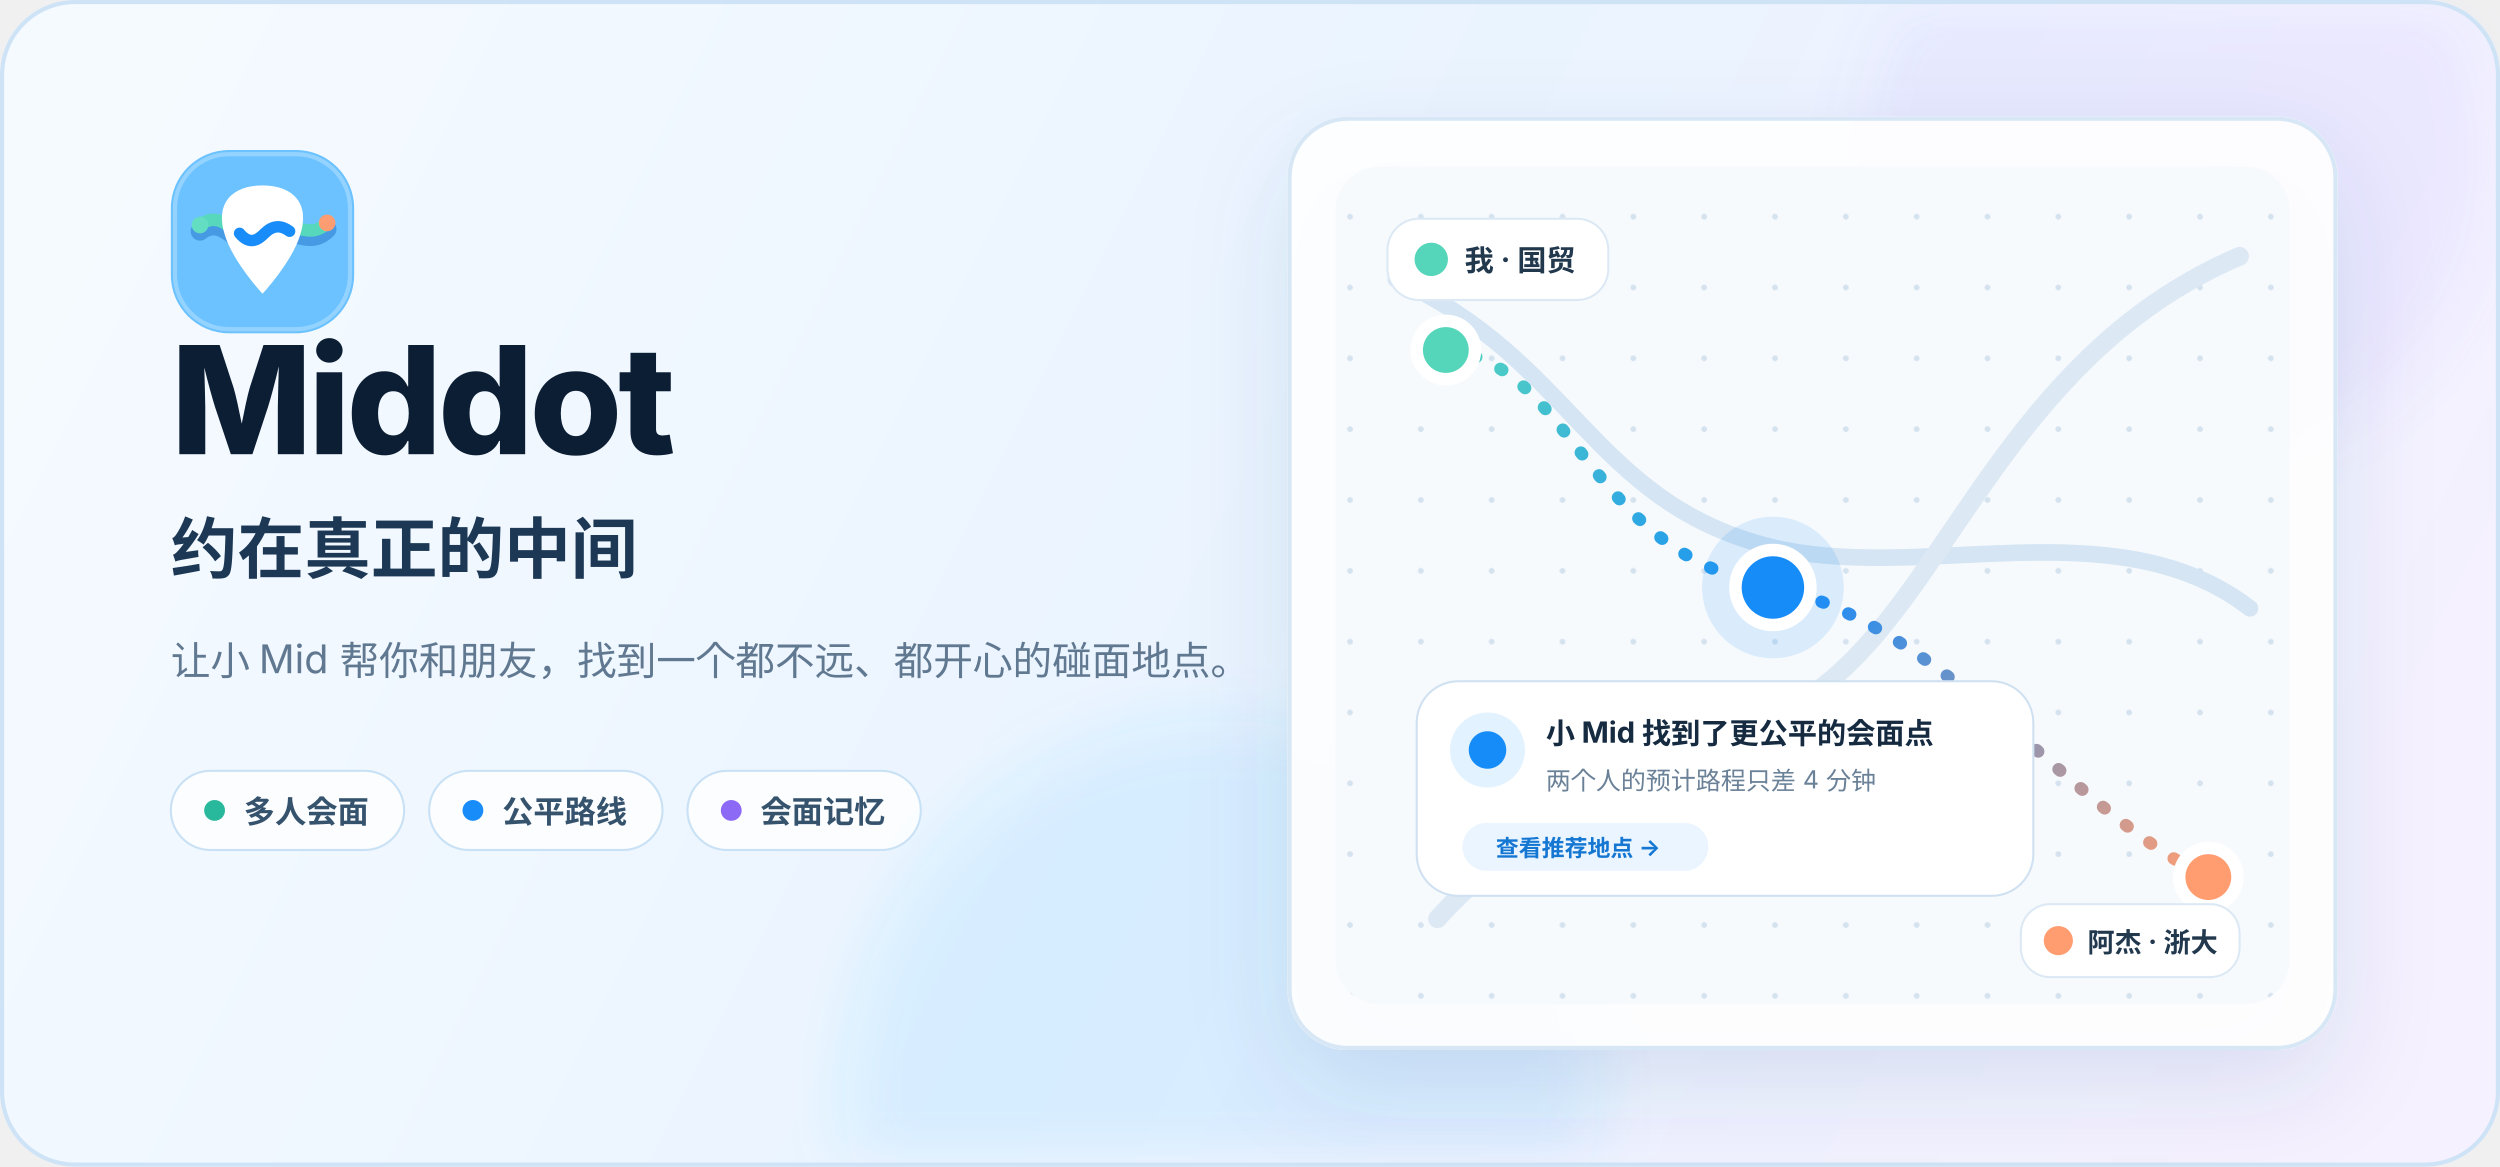
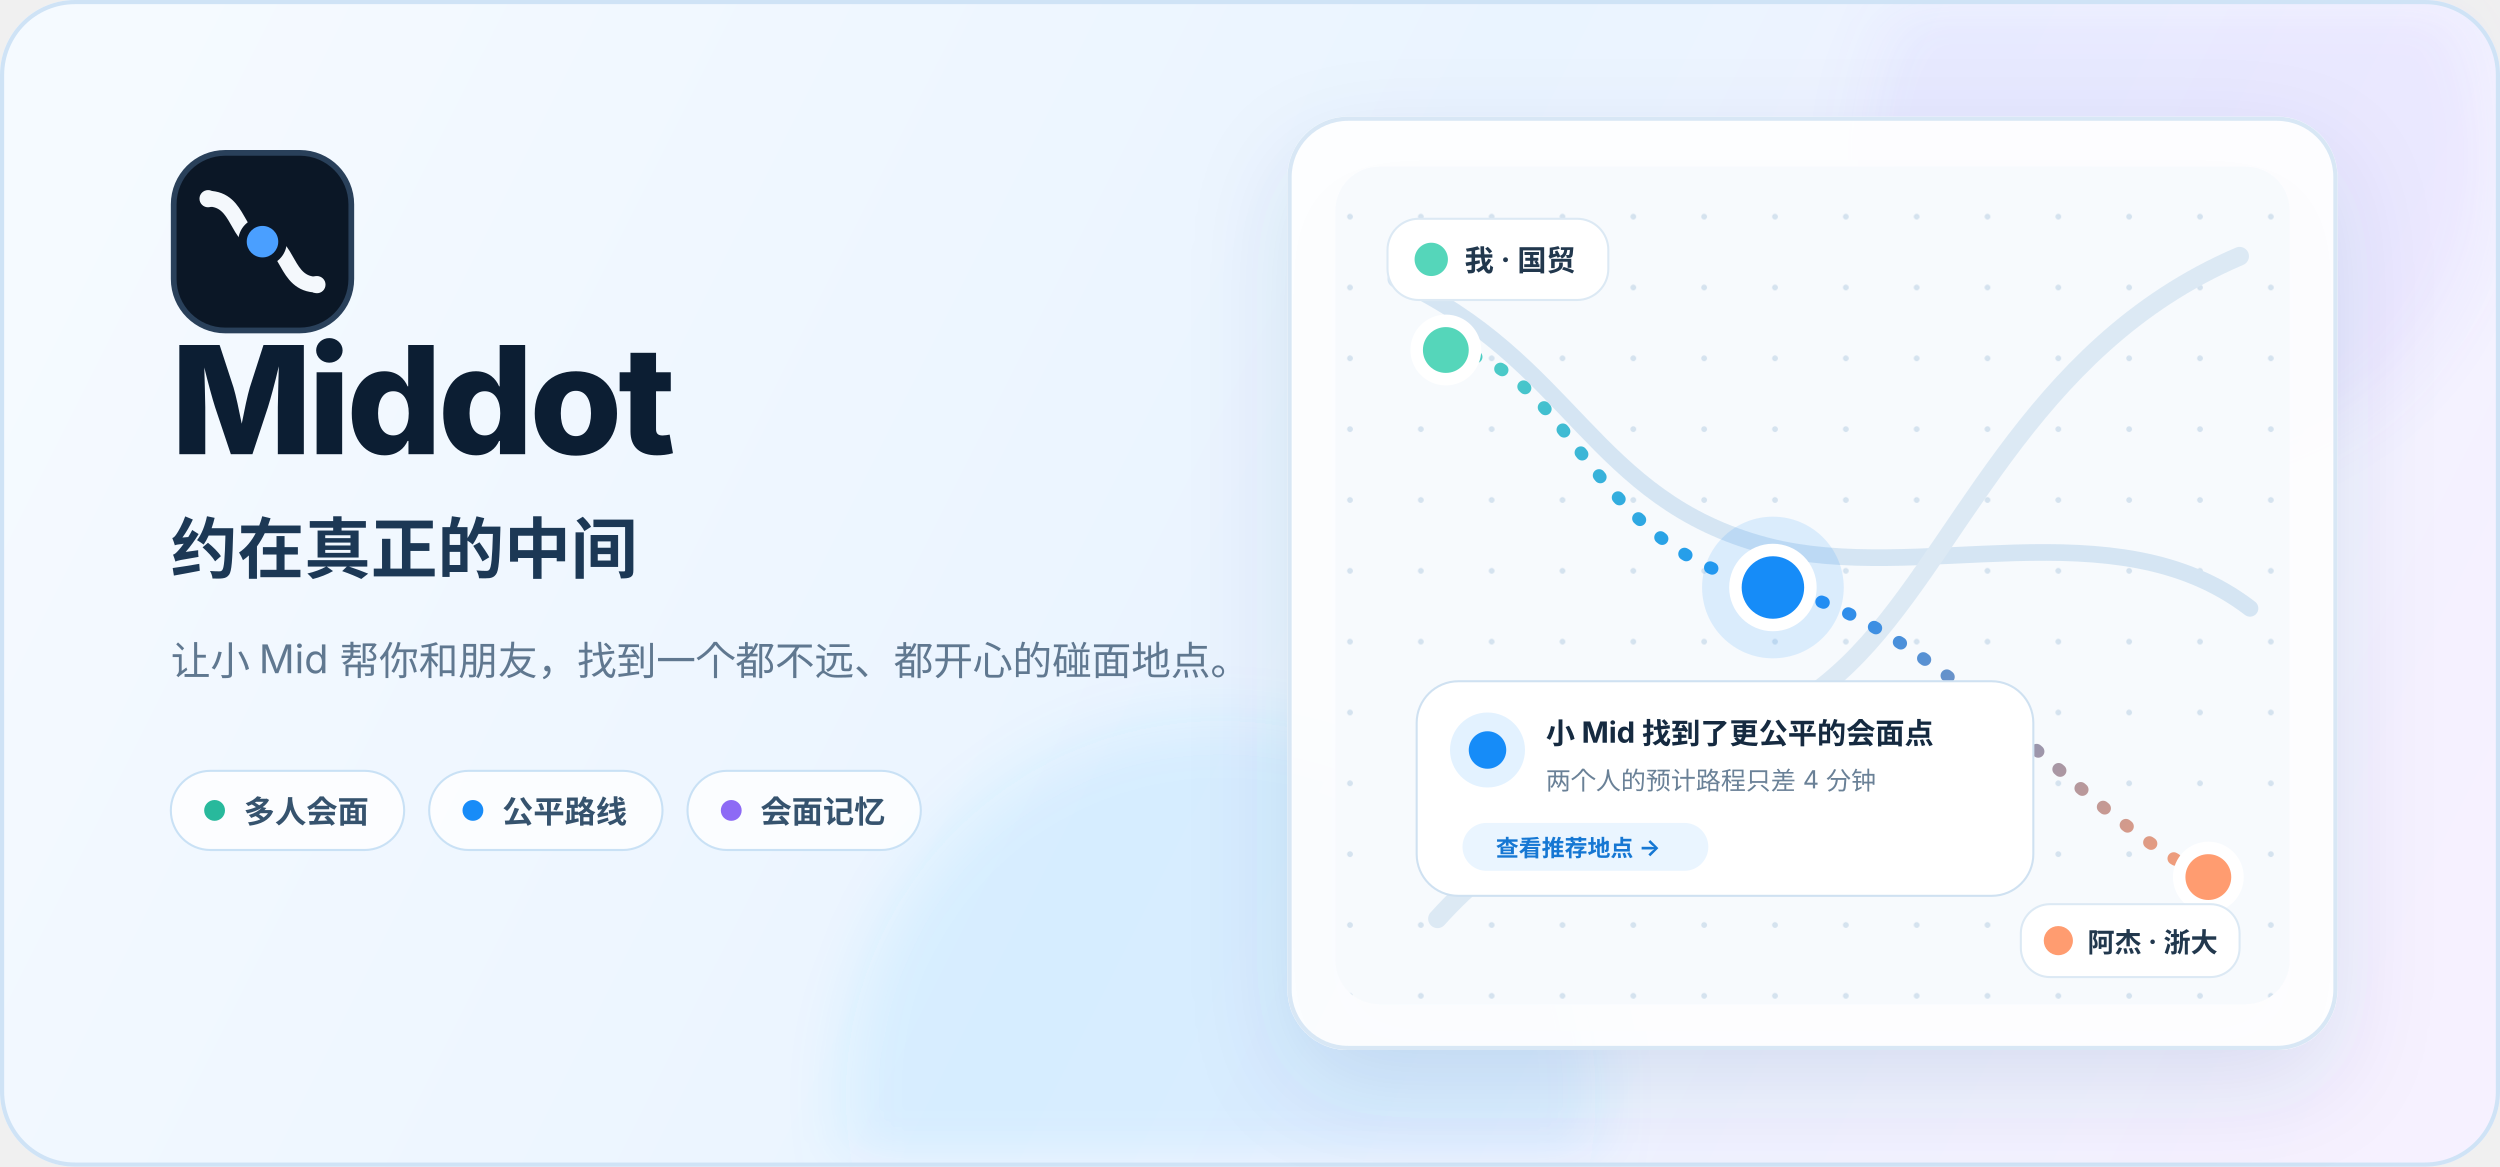
<svg xmlns="http://www.w3.org/2000/svg" width="1200" height="560" viewBox="0 0 1200 560" fill="none" role="img" aria-labelledby="title desc">
  <defs>
    <linearGradient id="bg" x1="70" y1="18" x2="1128" y2="548" gradientUnits="userSpaceOnUse">
      <stop stop-color="#F5FAFF" />
      <stop offset="0.5" stop-color="#EAF4FF" />
      <stop offset="1" stop-color="#F6F1FF" />
    </linearGradient>
    <linearGradient id="blue" x1="101" y1="70" x2="260" y2="259" gradientUnits="userSpaceOnUse">
      <stop stop-color="#6BC2FF" />
      <stop offset="0.5" stop-color="#1688F8" />
      <stop offset="1" stop-color="#005DCB" />
    </linearGradient>
    <linearGradient id="route" x1="707" y1="130" x2="1050" y2="432" gradientUnits="userSpaceOnUse">
      <stop stop-color="#57D8BC" />
      <stop offset="0.48" stop-color="#188CF8" />
      <stop offset="1" stop-color="#FF9D72" />
    </linearGradient>
    <filter id="shadow" x="-40" y="-40" width="1280" height="660" filterUnits="userSpaceOnUse">
      <feDropShadow dx="0" dy="18" stdDeviation="24" flood-color="#1B4F8A" flood-opacity="0.12" />
    </filter>
    <filter id="soft" x="-50%" y="-50%" width="200%" height="200%">
      <feGaussianBlur stdDeviation="14" />
    </filter>
    <pattern id="grid" width="34" height="34" patternUnits="userSpaceOnUse">
      <circle cx="2" cy="2" r="1.4" fill="#B7CDE3" fill-opacity="0.52" />
    </pattern>
  </defs>
  <rect width="1200" height="560" rx="36" fill="url(#bg)" />
  <circle cx="1045" cy="75" r="150" fill="#9B7BFF" fill-opacity="0.09" filter="url(#soft)" />
  <circle cx="586" cy="526" r="180" fill="#36B8FF" fill-opacity="0.11" filter="url(#soft)" />
  <rect x="1" y="1" width="1198" height="558" rx="35" stroke="#CFE3F6" stroke-width="2" />
-   <g transform="translate(82 72)">
-     <rect width="88" height="88" rx="28" fill="url(#blue)" />
-     <rect x="2" y="2" width="84" height="84" rx="26" stroke="white" stroke-opacity="0.28" stroke-width="2" />
-     <path d="M14 39C27 29 34 53 45 43C56 33 65 48 75 38" stroke="#0052AF" stroke-opacity="0.35" stroke-width="9" stroke-linecap="round" />
-     <path d="M14 36C27 26 34 50 45 40C56 30 65 45 75 35" stroke="url(#route)" stroke-width="6" stroke-linecap="round" />
-     <path d="M44 17C59 17 67 26 62 41C58 54 44 69 44 69C44 69 30 54 26 41C21 26 29 17 44 17Z" fill="white" />
-     <path d="M33 40C38 46 42 43 45 40C49 36 53 36 57 39" stroke="#188CF8" stroke-width="5.5" stroke-linecap="round" />
-     <circle cx="14" cy="36" r="4" fill="#63DEC3" />
-     <circle cx="75" cy="35" r="4" fill="#FF9D72" />
+   <g transform="translate(82 72) scale(1.375)">
+     <rect x="1" y="1" width="62" height="62" rx="18" fill="#0B1726" />
+     <rect x="1" y="1" width="62" height="62" rx="18" stroke="#29405A" stroke-width="2" />
+     <path d="M13 17C24.5 17 22.5 32 32 32C41.5 32 39.5 47 51 47" stroke="#F4F8FC" stroke-width="5.5" stroke-linecap="round" />
+     <circle cx="13" cy="17" r="3" fill="#F4F8FC" />
+     <circle cx="51" cy="47" r="3" fill="#F4F8FC" />
+     <circle cx="32" cy="32" r="8.5" fill="#0B1726" />
+     <circle cx="32" cy="32" r="5.5" fill="#4A9FFF" />
  </g>
  <text x="82" y="218" fill="#0C1E33" font-family="Inter, -apple-system, BlinkMacSystemFont, 'Segoe UI', sans-serif" font-size="72" font-weight="760" letter-spacing="-2">Middot</text>
  <text x="82" y="275" fill="#1C3855" font-family="Inter, -apple-system, BlinkMacSystemFont, 'PingFang SC', sans-serif" font-size="32" font-weight="650">约在真正的中间</text>
  <text x="82" y="324" fill="#607890" font-family="Inter, -apple-system, BlinkMacSystemFont, 'PingFang SC', sans-serif" font-size="19">让小 Mid 帮你和朋友，找到一个都不远、都开心的碰面地点。</text>
  <g font-family="Inter, -apple-system, BlinkMacSystemFont, 'PingFang SC', sans-serif" font-size="15" font-weight="620">
    <rect x="82" y="370" width="112" height="38" rx="19" fill="white" fill-opacity="0.78" stroke="#C9E1F5" />
    <circle cx="103" cy="389" r="5" fill="#28B99C" />
    <text x="117" y="395" fill="#36536E">多人会面</text>
    <rect x="206" y="370" width="112" height="38" rx="19" fill="white" fill-opacity="0.78" stroke="#C9E1F5" />
    <circle cx="227" cy="389" r="5" fill="#188CF8" />
    <text x="241" y="395" fill="#36536E">公平路线</text>
    <rect x="330" y="370" width="112" height="38" rx="19" fill="white" fill-opacity="0.78" stroke="#C9E1F5" />
    <circle cx="351" cy="389" r="5" fill="#8D6AF5" />
    <text x="365" y="395" fill="#36536E">会面记忆</text>
  </g>
  <g filter="url(#shadow)">
    <rect x="618" y="56" width="504" height="448" rx="29" fill="white" fill-opacity="0.9" />
    <rect x="619" y="57" width="502" height="446" rx="28" stroke="#D8E7F5" stroke-width="2" />
    <rect x="641" y="80" width="458" height="402" rx="21" fill="#F7FAFD" />
    <rect x="641" y="80" width="458" height="402" rx="21" fill="url(#grid)" />
    <path d="M670 134C755 173 764 240 848 262C921 281 1015 242 1080 292" stroke="#D5E5F3" stroke-width="8" stroke-linecap="round" />
    <path d="M690 441C752 372 831 373 887 319C940 268 972 167 1075 123" stroke="#DCE9F4" stroke-width="9" stroke-linecap="round" />
    <path d="M694 168C755 174 761 264 848 281C933 298 996 392 1060 421" stroke="url(#route)" stroke-width="6" stroke-linecap="round" stroke-dasharray="1 13" />
    <circle cx="694" cy="168" r="14" fill="#55D6BA" stroke="white" stroke-width="6" />
    <circle cx="1060" cy="421" r="14" fill="#FF9C70" stroke="white" stroke-width="6" />
    <circle cx="851" cy="282" r="34" fill="#188CF8" fill-opacity="0.13" />
    <circle cx="851" cy="282" r="18" fill="#188CF8" stroke="white" stroke-width="6" />
    <g transform="translate(666 105)" font-family="Inter, -apple-system, BlinkMacSystemFont, 'PingFang SC', sans-serif">
      <rect width="106" height="39" rx="15" fill="white" stroke="#DCE9F4" />
      <circle cx="21" cy="19.5" r="8" fill="#55D6BA" />
      <text x="37" y="25" fill="#20374E" font-size="14" font-weight="650">我 · 国贸</text>
    </g>
    <g transform="translate(970 434)" font-family="Inter, -apple-system, BlinkMacSystemFont, 'PingFang SC', sans-serif">
      <rect width="105" height="35" rx="14" fill="white" stroke="#DCE9F4" />
      <circle cx="18" cy="17.5" r="7" fill="#FF9C70" />
      <text x="32" y="23" fill="#20374E" font-size="13" font-weight="650">阿杰 · 浙大</text>
    </g>
    <g transform="translate(680 327)" font-family="Inter, -apple-system, BlinkMacSystemFont, 'PingFang SC', sans-serif">
      <rect width="296" height="103" rx="20" fill="white" stroke="#CFE1F1" />
      <circle cx="34" cy="33" r="18" fill="#E3F2FF" />
      <circle cx="34" cy="33" r="9" fill="#188CF8" />
      <text x="62" y="30" fill="#122A41" font-size="14" font-weight="720">小 Mid 找到了更公平的会面点</text>
      <text x="62" y="52" fill="#6A8197" font-size="12">两个人的预计路程只差 4 分钟</text>
      <rect x="22" y="68" width="118" height="23" rx="11.5" fill="#EAF5FF" />
      <text x="38" y="84" fill="#1477D3" font-size="11" font-weight="650">查看推荐地点 →</text>
    </g>
  </g>
</svg>
